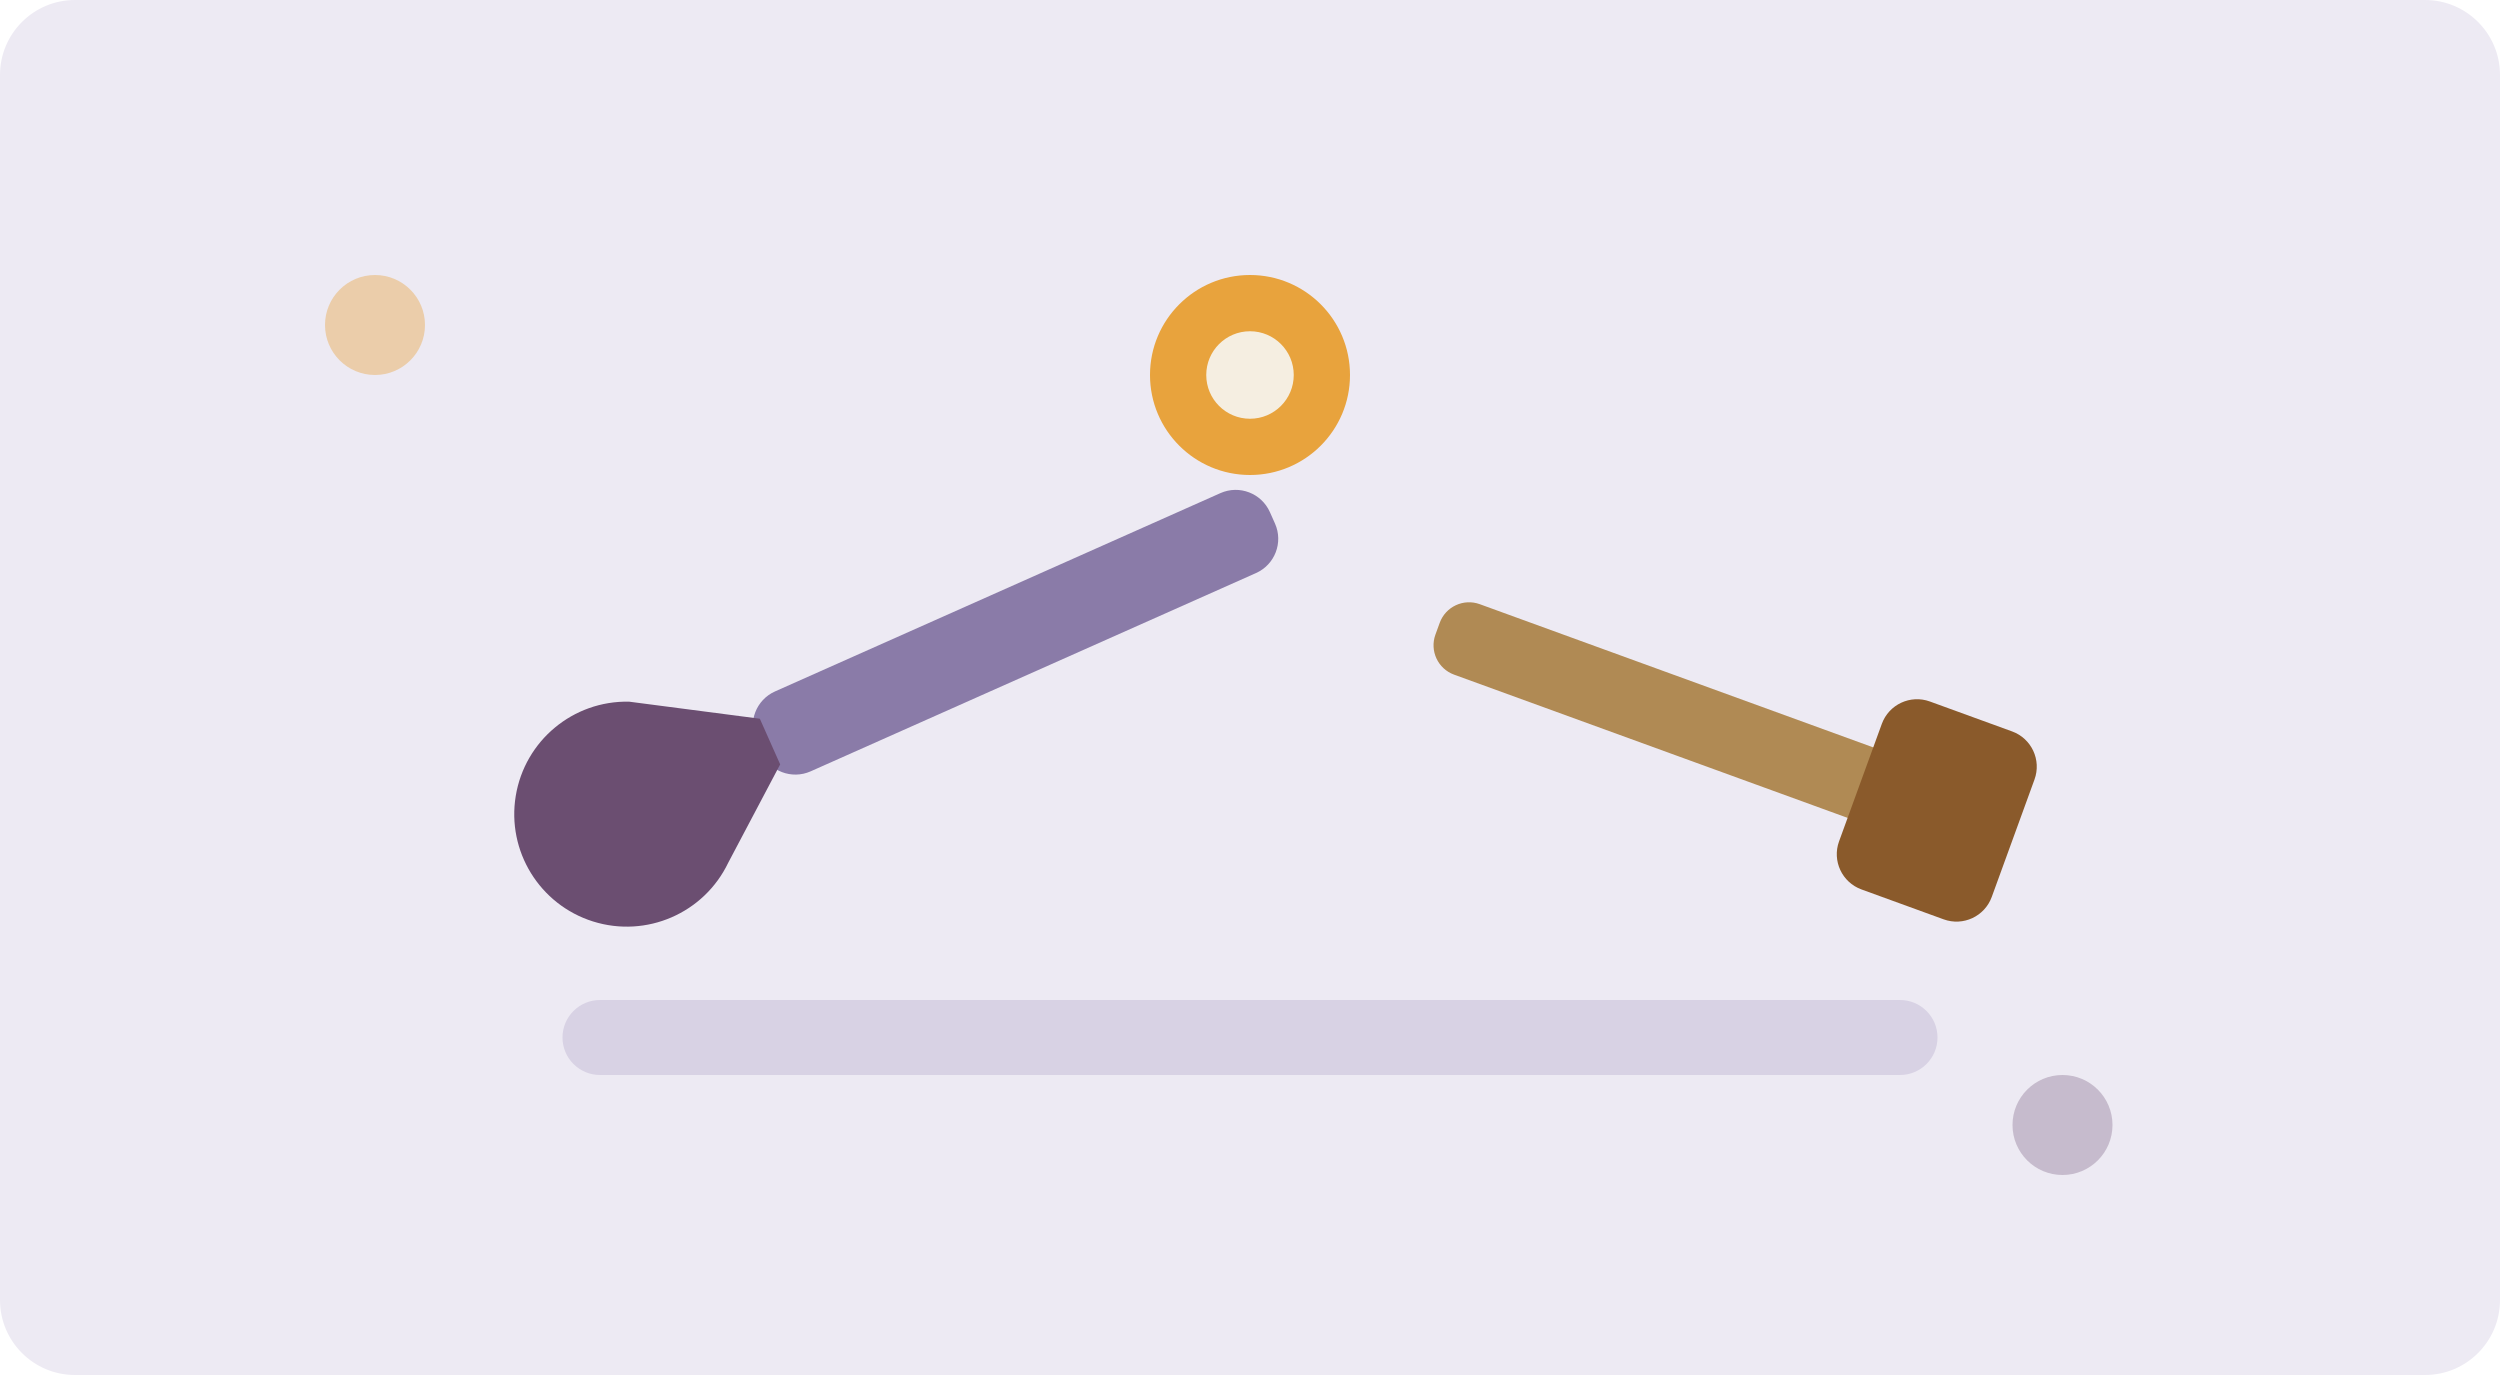
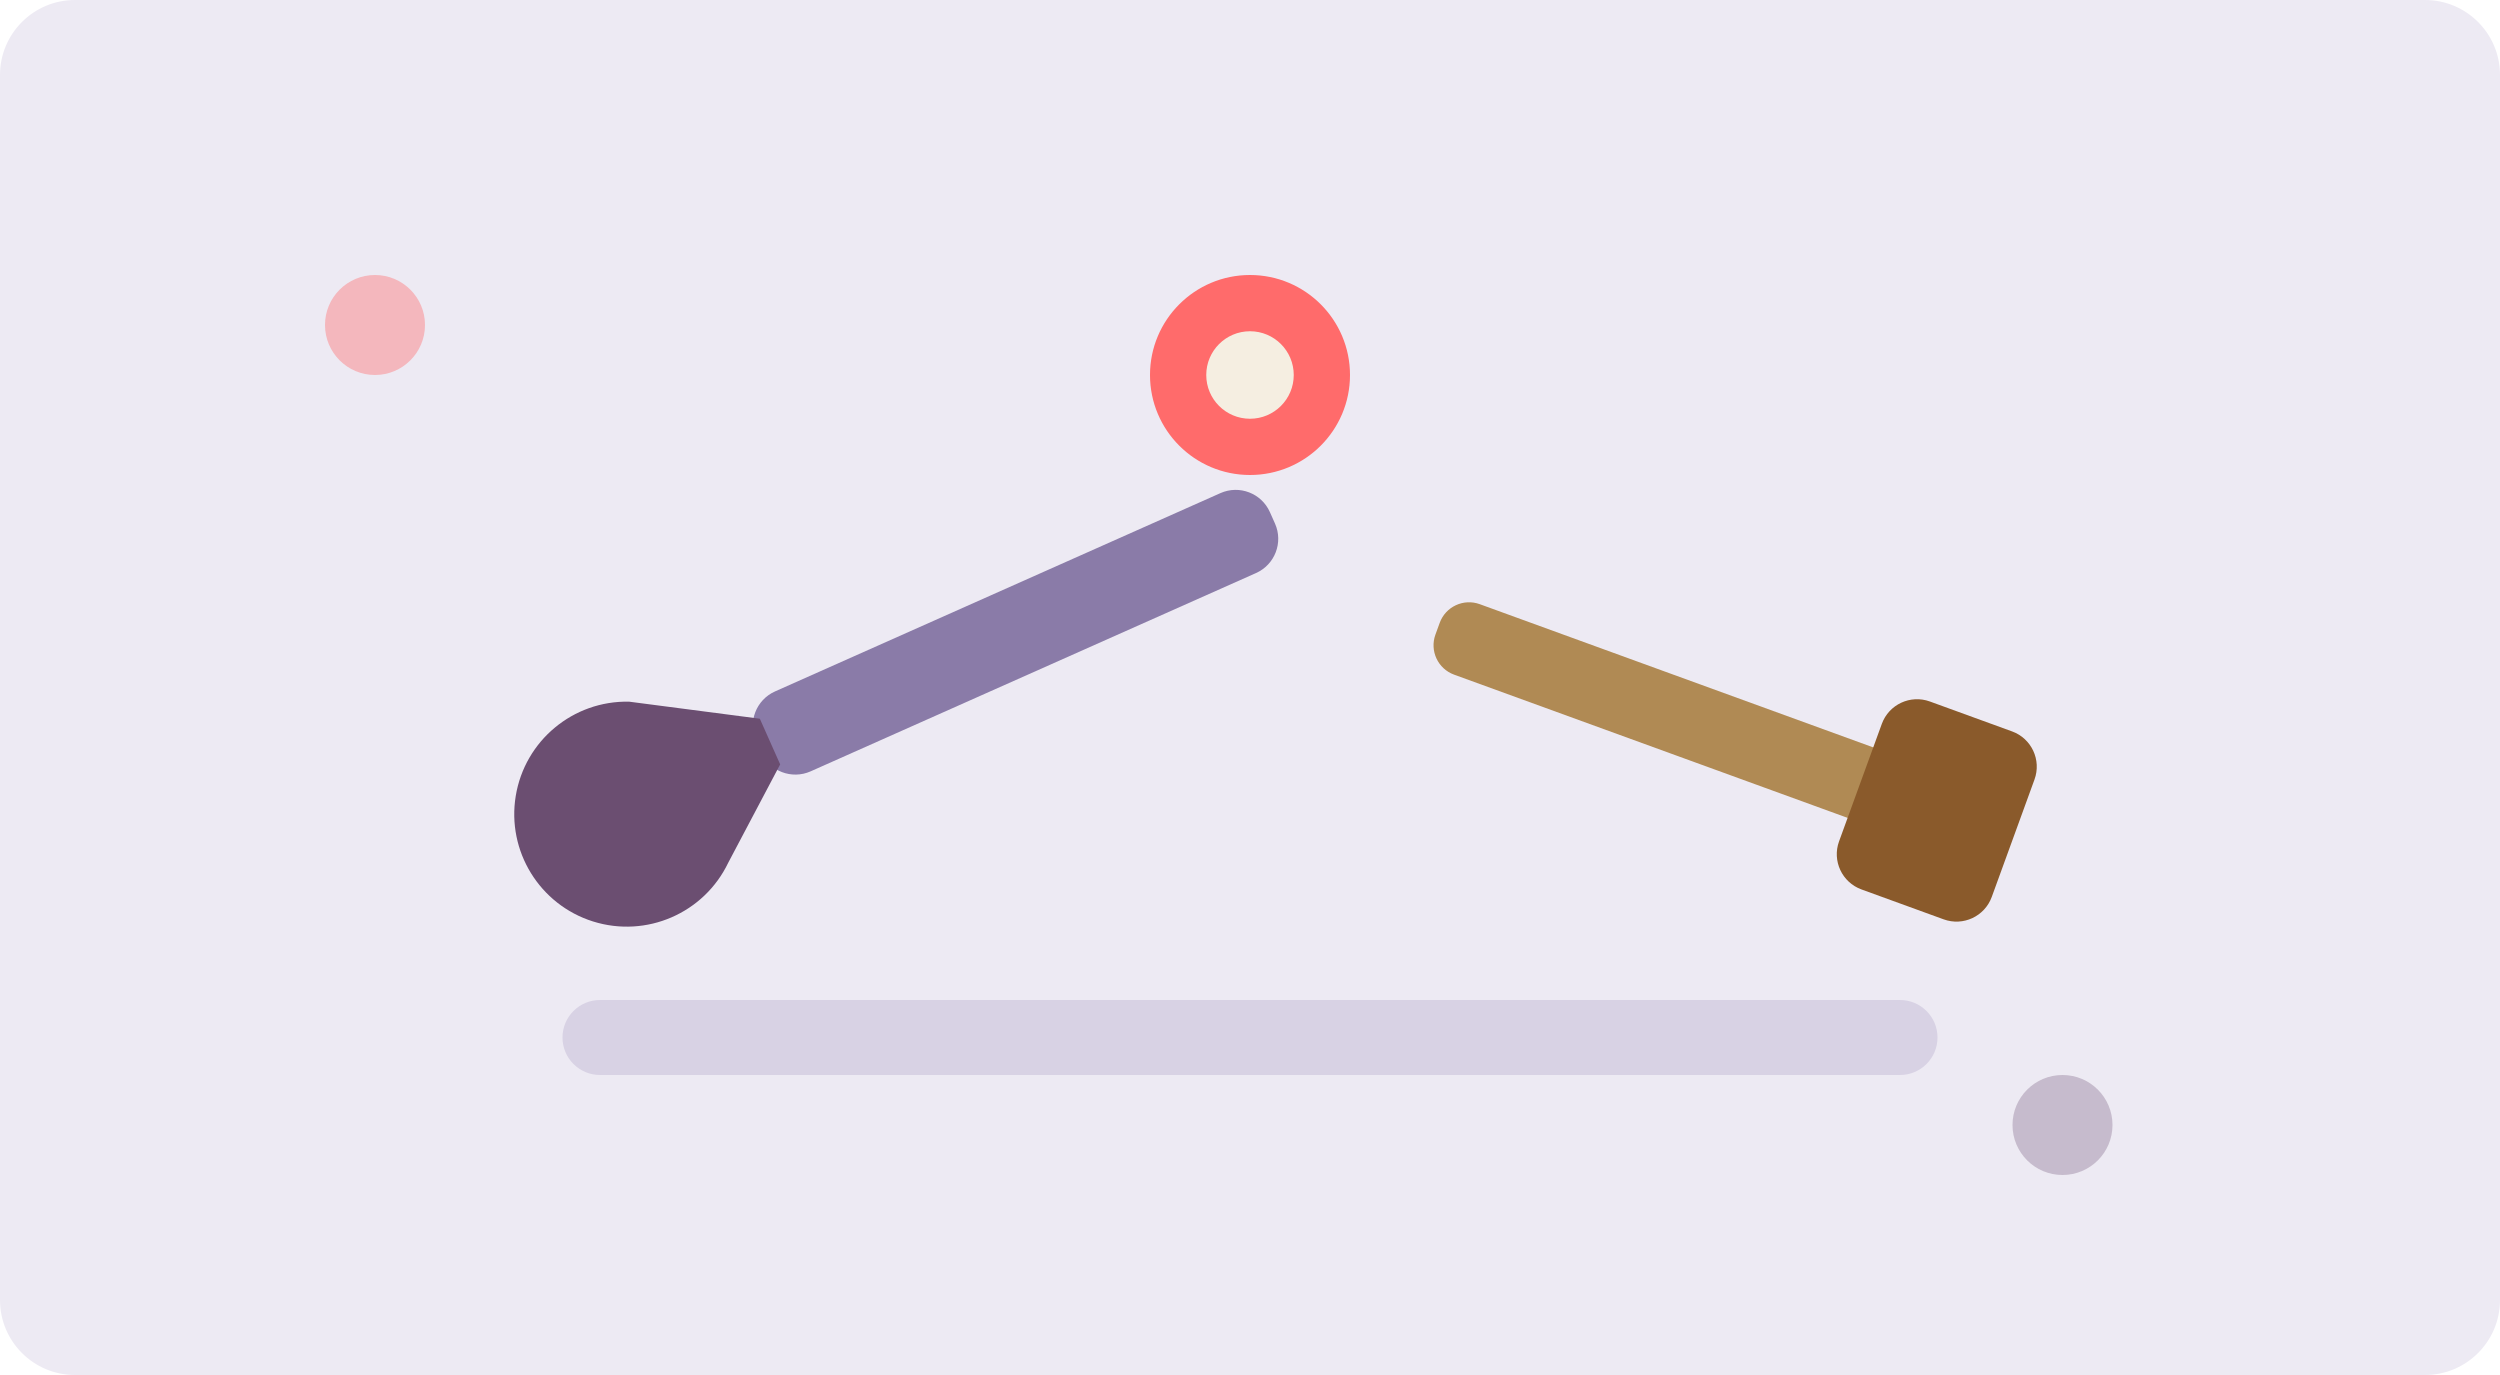
<svg xmlns="http://www.w3.org/2000/svg" viewBox="0 0 400 220" role="img">
  <rect width="400" height="220" rx="12" fill="#EDEAF3" />
  <g transform="rotate(-24 150 110)">
    <rect x="120" y="100" width="90" height="14" rx="6" fill="#8A7BA8" />
    <path d="M104 92a18 18 0 1 0 4 30l14-11v-8z" fill="#6B4E71" />
  </g>
  <g transform="rotate(20 250 110)">
    <rect x="228" y="102" width="80" height="12" rx="5" fill="#B08A54" />
    <rect x="300" y="92" width="26" height="32" rx="6" fill="#8A5A2B" />
  </g>
  <rect x="90" y="160" width="220" height="12" rx="6" fill="#D8D2E4" />
-   <circle cx="200" cy="60" r="16" fill="#E8A33D" />
+   <circle cx="200" cy="60" r="16" fill="#FF6B6B" />
  <circle cx="200" cy="60" r="7" fill="#F5EEE1" />
  <circle cx="330" cy="180" r="8" fill="#6B4E71" opacity="0.3" />
-   <circle cx="60" cy="52" r="8" fill="#E8A33D" opacity="0.4" />
+   <circle cx="60" cy="52" r="8" fill="#FF6B6B" opacity="0.4" />
</svg>
